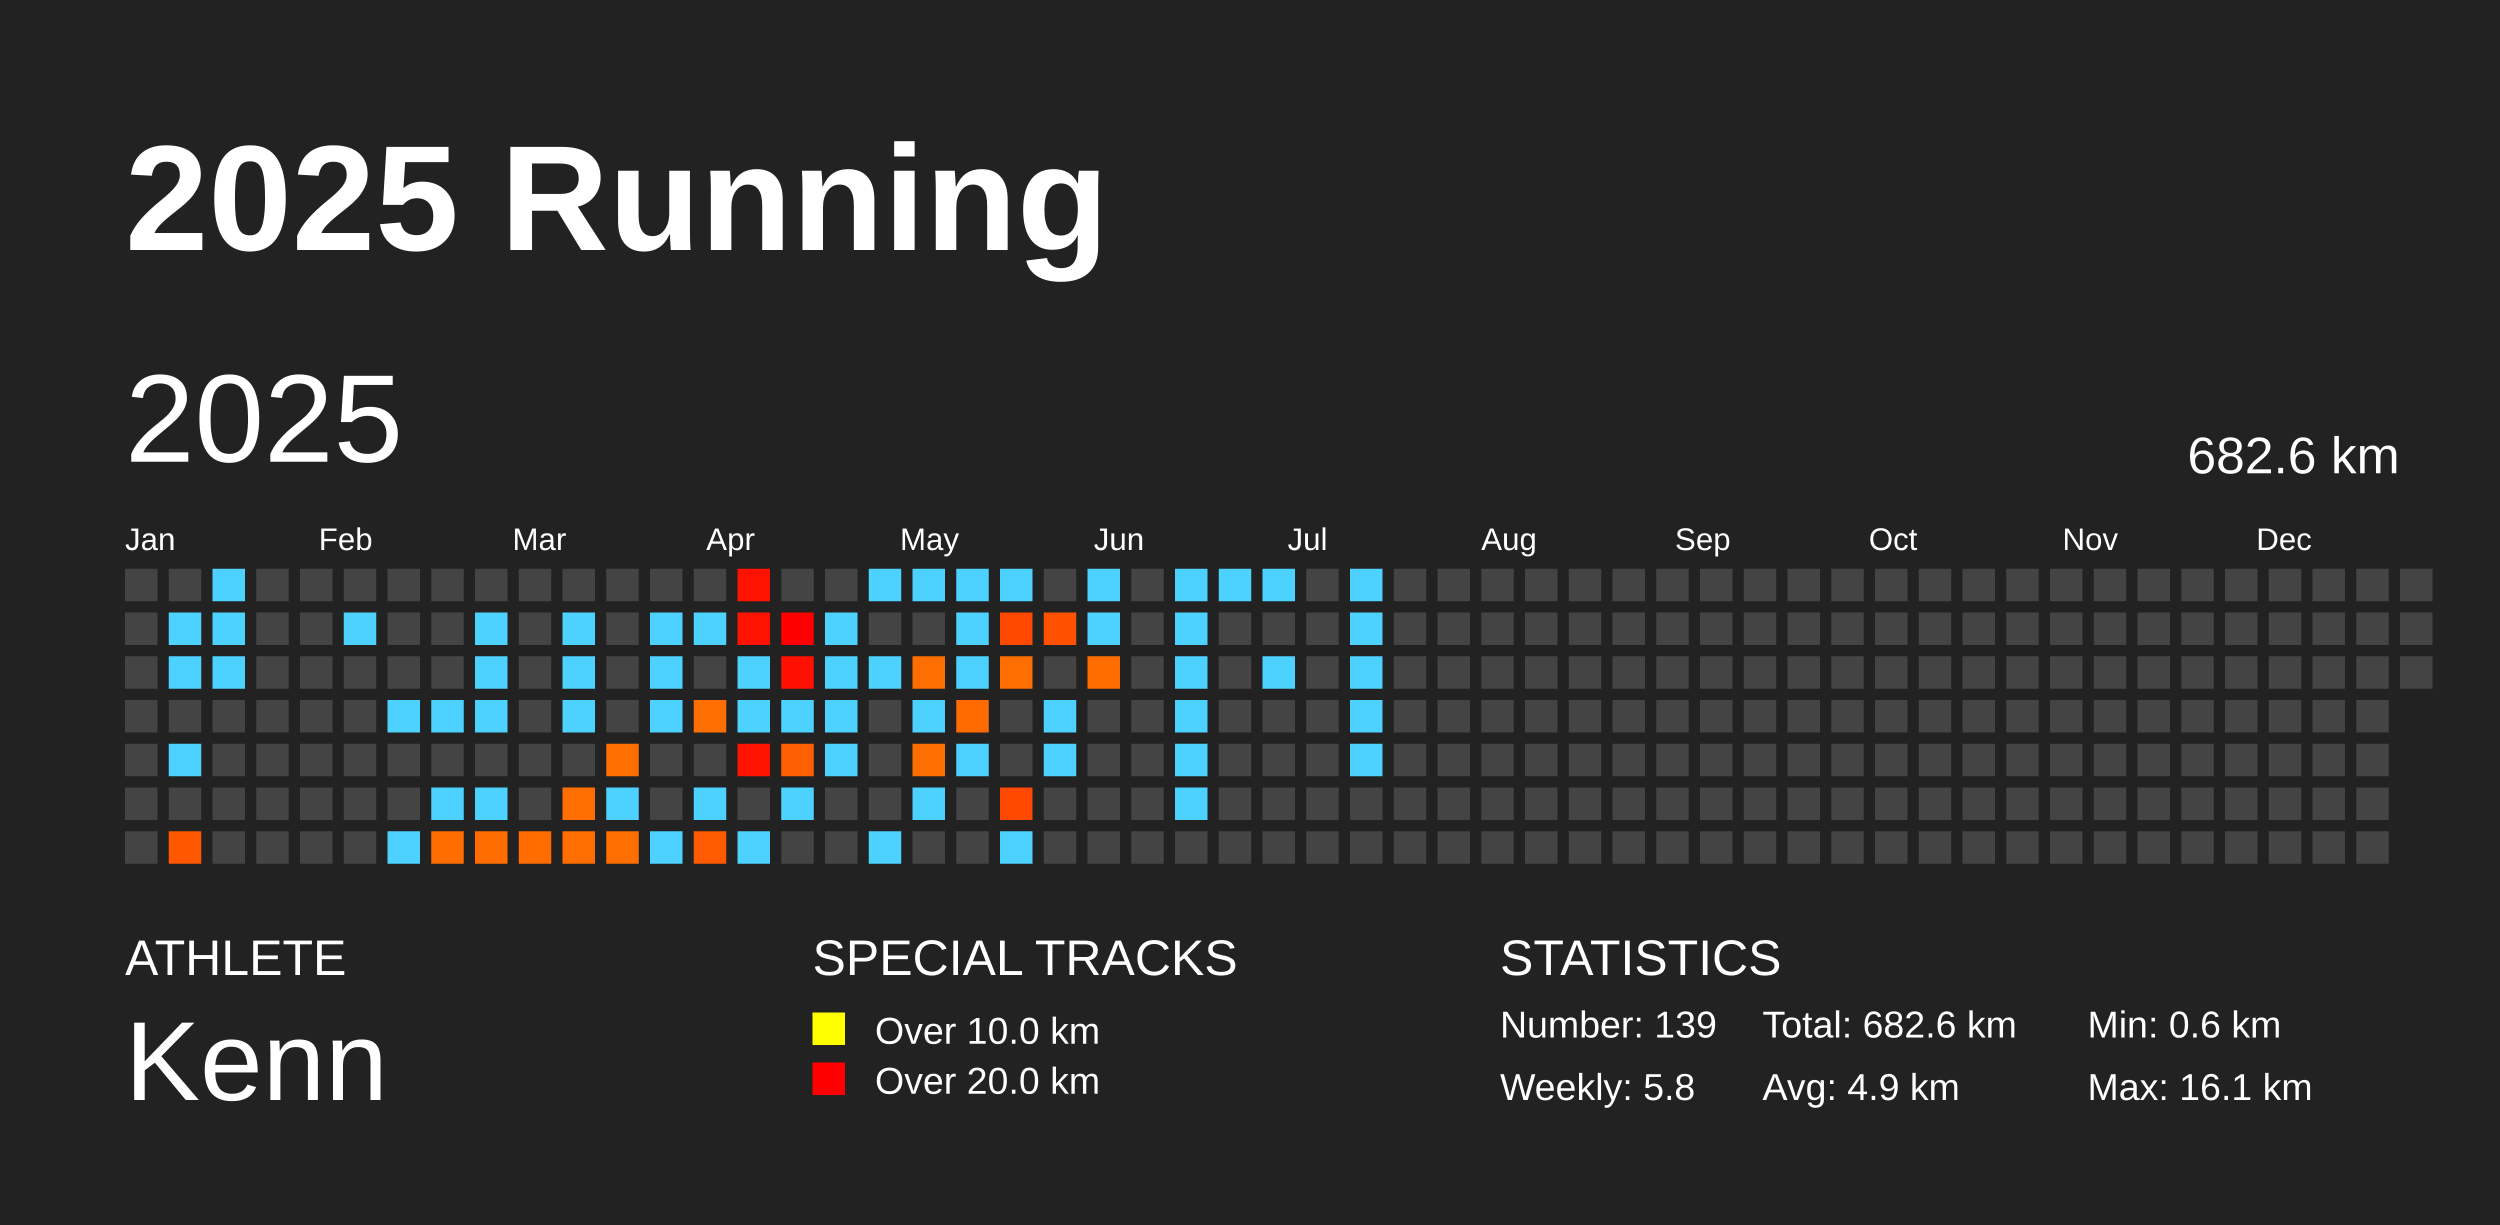
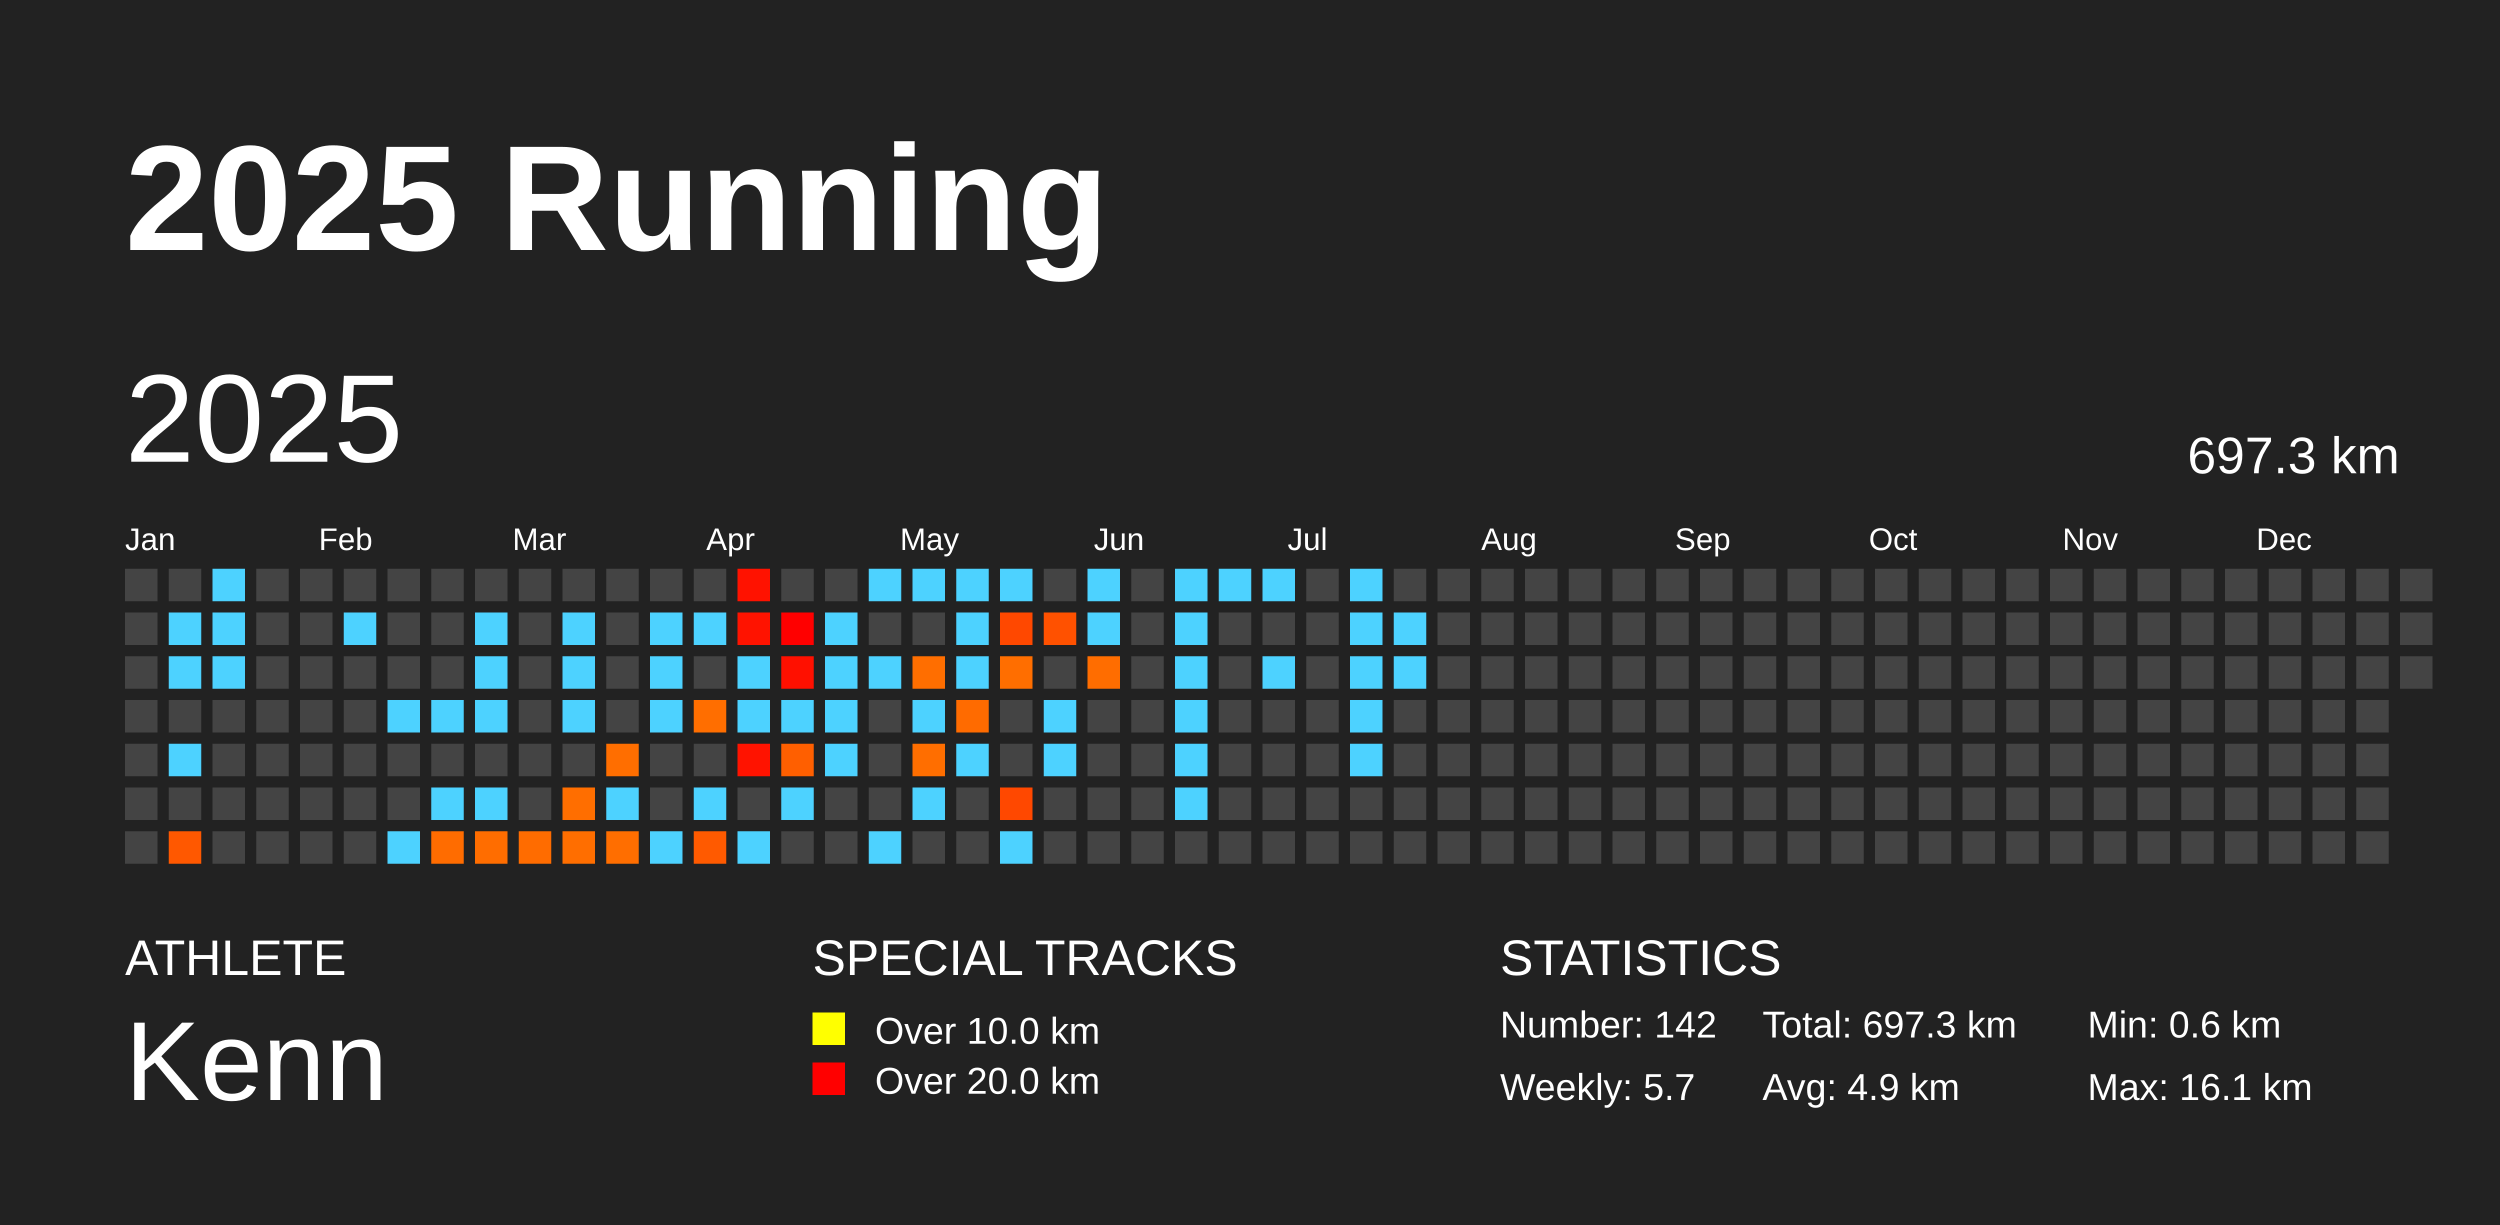
<svg xmlns="http://www.w3.org/2000/svg" baseProfile="full" height="98mm" version="1.1" viewBox="0,0,200,98" width="200mm">
  <defs />
  <rect fill="#222222" height="98" width="200" x="0" y="0" />
  <text fill="#FFFFFF" style="font-size:12px; font-family:Arial; font-weight:bold;" x="10" y="20">2025 Running</text>
  <text fill="#FFFFFF" style="font-size:4px; font-family:Arial" x="10" y="78">ATHLETE</text>
  <text fill="#FFFFFF" style="font-size:9px; font-family:Arial" x="10" y="88">Kenn</text>
  <text fill="#FFFFFF" style="font-size:4px; font-family:Arial" x="65" y="78">SPECIAL TRACKS</text>
  <rect fill="yellow" height="2.6" width="2.6" x="65" y="81" />
  <text fill="#FFFFFF" style="font-size:3px; font-family:Arial" x="70" y="83.5">Over 10.0 km</text>
  <rect fill="red" height="2.6" width="2.6" x="65" y="85" />
  <text fill="#FFFFFF" style="font-size:3px; font-family:Arial" x="70" y="87.5">Over 20.0 km</text>
  <text fill="#FFFFFF" style="font-size:4px; font-family:Arial" x="120" y="78">STATISTICS</text>
-   <text fill="#FFFFFF" style="font-size:3px; font-family:Arial" x="120" y="83">Number: 139</text>
-   <text fill="#FFFFFF" style="font-size:3px; font-family:Arial" x="120" y="88">Weekly: 5.8</text>
-   <text fill="#FFFFFF" style="font-size:3px; font-family:Arial" x="141" y="83">Total: 682.6 km</text>
+   <text fill="#FFFFFF" style="font-size:3px; font-family:Arial" x="120" y="83">Number: 142</text>
+   <text fill="#FFFFFF" style="font-size:3px; font-family:Arial" x="120" y="88">Weekly: 5.7</text>
+   <text fill="#FFFFFF" style="font-size:3px; font-family:Arial" x="141" y="83">Total: 697.3 km</text>
  <text fill="#FFFFFF" style="font-size:3px; font-family:Arial" x="141" y="88">Avg: 4.9 km</text>
  <text fill="#FFFFFF" style="font-size:3px; font-family:Arial" x="167" y="83">Min: 0.6 km</text>
  <text fill="#FFFFFF" style="font-size:3px; font-family:Arial" x="167" y="88">Max: 16.1 km</text>
  <text dominant-baseline="hanging" fill="#FFFFFF" style="font-size:10.0px; font-family:Arial;" x="10" y="30">2025</text>
-   <text dominant-baseline="hanging" fill="#FFFFFF" style="font-size:4.125px; font-family:Arial;" x="175" y="35">682.6 km</text>
+   <text dominant-baseline="hanging" fill="#FFFFFF" style="font-size:4.125px; font-family:Arial;" x="175" y="35">697.3 km</text>
  <text fill="#FFFFFF" style="font-size:2.5px; font-family:Arial" x="10.0" y="44">Jan</text>
  <text fill="#FFFFFF" style="font-size:2.5px; font-family:Arial" x="25.5" y="44">Feb</text>
  <text fill="#FFFFFF" style="font-size:2.5px; font-family:Arial" x="41.0" y="44">Mar</text>
  <text fill="#FFFFFF" style="font-size:2.5px; font-family:Arial" x="56.5" y="44">Apr</text>
  <text fill="#FFFFFF" style="font-size:2.5px; font-family:Arial" x="72.0" y="44">May</text>
  <text fill="#FFFFFF" style="font-size:2.5px; font-family:Arial" x="87.5" y="44">Jun</text>
  <text fill="#FFFFFF" style="font-size:2.5px; font-family:Arial" x="103.0" y="44">Jul</text>
  <text fill="#FFFFFF" style="font-size:2.5px; font-family:Arial" x="118.5" y="44">Aug</text>
  <text fill="#FFFFFF" style="font-size:2.5px; font-family:Arial" x="134.0" y="44">Sep</text>
  <text fill="#FFFFFF" style="font-size:2.5px; font-family:Arial" x="149.5" y="44">Oct</text>
  <text fill="#FFFFFF" style="font-size:2.5px; font-family:Arial" x="165.0" y="44">Nov</text>
  <text fill="#FFFFFF" style="font-size:2.5px; font-family:Arial" x="180.5" y="44">Dec</text>
  <rect fill="#444444" height="2.6" width="2.6" x="10.0" y="45.5" />
  <rect fill="#444444" height="2.6" width="2.6" x="10.0" y="49.0" />
  <rect fill="#444444" height="2.6" width="2.6" x="10.0" y="52.5" />
  <rect fill="#444444" height="2.6" width="2.6" x="10.0" y="56.0" />
  <rect fill="#444444" height="2.6" width="2.6" x="10.0" y="59.5" />
  <rect fill="#444444" height="2.6" width="2.6" x="10.0" y="63.0" />
  <rect fill="#444444" height="2.6" width="2.6" x="10.0" y="66.5" />
  <rect fill="#444444" height="2.6" width="2.6" x="13.5" y="45.5" />
  <rect fill="#4dd2ff" height="2.6" width="2.6" x="13.5" y="49.0" />
  <rect fill="#4dd2ff" height="2.6" width="2.6" x="13.5" y="52.5" />
  <rect fill="#444444" height="2.6" width="2.6" x="13.5" y="56.0" />
  <rect fill="#4dd2ff" height="2.6" width="2.6" x="13.5" y="59.5" />
  <rect fill="#444444" height="2.6" width="2.6" x="13.5" y="63.0" />
  <rect fill="#ff5800" height="2.6" width="2.6" x="13.5" y="66.5" />
  <rect fill="#4dd2ff" height="2.6" width="2.6" x="17.0" y="45.5" />
  <rect fill="#4dd2ff" height="2.6" width="2.6" x="17.0" y="49.0" />
  <rect fill="#4dd2ff" height="2.6" width="2.6" x="17.0" y="52.5" />
  <rect fill="#444444" height="2.6" width="2.6" x="17.0" y="56.0" />
  <rect fill="#444444" height="2.6" width="2.6" x="17.0" y="59.5" />
  <rect fill="#444444" height="2.6" width="2.6" x="17.0" y="63.0" />
  <rect fill="#444444" height="2.6" width="2.6" x="17.0" y="66.5" />
  <rect fill="#444444" height="2.6" width="2.6" x="20.5" y="45.5" />
  <rect fill="#444444" height="2.6" width="2.6" x="20.5" y="49.0" />
  <rect fill="#444444" height="2.6" width="2.6" x="20.5" y="52.5" />
  <rect fill="#444444" height="2.6" width="2.6" x="20.5" y="56.0" />
  <rect fill="#444444" height="2.6" width="2.6" x="20.5" y="59.5" />
  <rect fill="#444444" height="2.6" width="2.6" x="20.5" y="63.0" />
  <rect fill="#444444" height="2.6" width="2.6" x="20.5" y="66.5" />
  <rect fill="#444444" height="2.6" width="2.6" x="24.0" y="45.5" />
  <rect fill="#444444" height="2.6" width="2.6" x="24.0" y="49.0" />
  <rect fill="#444444" height="2.6" width="2.6" x="24.0" y="52.5" />
  <rect fill="#444444" height="2.6" width="2.6" x="24.0" y="56.0" />
  <rect fill="#444444" height="2.6" width="2.6" x="24.0" y="59.5" />
  <rect fill="#444444" height="2.6" width="2.6" x="24.0" y="63.0" />
  <rect fill="#444444" height="2.6" width="2.6" x="24.0" y="66.5" />
  <rect fill="#444444" height="2.6" width="2.6" x="27.5" y="45.5" />
  <rect fill="#4dd2ff" height="2.6" width="2.6" x="27.5" y="49.0" />
  <rect fill="#444444" height="2.6" width="2.6" x="27.5" y="52.5" />
  <rect fill="#444444" height="2.6" width="2.6" x="27.5" y="56.0" />
  <rect fill="#444444" height="2.6" width="2.6" x="27.5" y="59.5" />
  <rect fill="#444444" height="2.6" width="2.6" x="27.5" y="63.0" />
  <rect fill="#444444" height="2.6" width="2.6" x="27.5" y="66.5" />
  <rect fill="#444444" height="2.6" width="2.6" x="31.0" y="45.5" />
  <rect fill="#444444" height="2.6" width="2.6" x="31.0" y="49.0" />
  <rect fill="#444444" height="2.6" width="2.6" x="31.0" y="52.5" />
  <rect fill="#4dd2ff" height="2.6" width="2.6" x="31.0" y="56.0" />
  <rect fill="#444444" height="2.6" width="2.6" x="31.0" y="59.5" />
  <rect fill="#444444" height="2.6" width="2.6" x="31.0" y="63.0" />
  <rect fill="#4dd2ff" height="2.6" width="2.6" x="31.0" y="66.5" />
  <rect fill="#444444" height="2.6" width="2.6" x="34.5" y="45.5" />
  <rect fill="#444444" height="2.6" width="2.6" x="34.5" y="49.0" />
  <rect fill="#444444" height="2.6" width="2.6" x="34.5" y="52.5" />
  <rect fill="#4dd2ff" height="2.6" width="2.6" x="34.5" y="56.0" />
  <rect fill="#444444" height="2.6" width="2.6" x="34.5" y="59.5" />
  <rect fill="#4dd2ff" height="2.6" width="2.6" x="34.5" y="63.0" />
  <rect fill="#ff6c00" height="2.6" width="2.6" x="34.5" y="66.5" />
  <rect fill="#444444" height="2.6" width="2.6" x="38.0" y="45.5" />
  <rect fill="#4dd2ff" height="2.6" width="2.6" x="38.0" y="49.0" />
  <rect fill="#4dd2ff" height="2.6" width="2.6" x="38.0" y="52.5" />
  <rect fill="#4dd2ff" height="2.6" width="2.6" x="38.0" y="56.0" />
  <rect fill="#444444" height="2.6" width="2.6" x="38.0" y="59.5" />
  <rect fill="#4dd2ff" height="2.6" width="2.6" x="38.0" y="63.0" />
  <rect fill="#ff6d00" height="2.6" width="2.6" x="38.0" y="66.5" />
  <rect fill="#444444" height="2.6" width="2.6" x="41.5" y="45.5" />
  <rect fill="#444444" height="2.6" width="2.6" x="41.5" y="49.0" />
  <rect fill="#444444" height="2.6" width="2.6" x="41.5" y="52.5" />
  <rect fill="#444444" height="2.6" width="2.6" x="41.5" y="56.0" />
  <rect fill="#444444" height="2.6" width="2.6" x="41.5" y="59.5" />
  <rect fill="#444444" height="2.6" width="2.6" x="41.5" y="63.0" />
  <rect fill="#ff6c00" height="2.6" width="2.6" x="41.5" y="66.5" />
  <rect fill="#444444" height="2.6" width="2.6" x="45.0" y="45.5" />
  <rect fill="#4dd2ff" height="2.6" width="2.6" x="45.0" y="49.0" />
  <rect fill="#4dd2ff" height="2.6" width="2.6" x="45.0" y="52.5" />
  <rect fill="#4dd2ff" height="2.6" width="2.6" x="45.0" y="56.0" />
  <rect fill="#444444" height="2.6" width="2.6" x="45.0" y="59.5" />
  <rect fill="#ff6e00" height="2.6" width="2.6" x="45.0" y="63.0" />
  <rect fill="#ff6e00" height="2.6" width="2.6" x="45.0" y="66.5" />
  <rect fill="#444444" height="2.6" width="2.6" x="48.5" y="45.5" />
  <rect fill="#444444" height="2.6" width="2.6" x="48.5" y="49.0" />
  <rect fill="#444444" height="2.6" width="2.6" x="48.5" y="52.5" />
  <rect fill="#444444" height="2.6" width="2.6" x="48.5" y="56.0" />
  <rect fill="#ff6e00" height="2.6" width="2.6" x="48.5" y="59.5" />
  <rect fill="#4dd2ff" height="2.6" width="2.6" x="48.5" y="63.0" />
  <rect fill="#ff6e00" height="2.6" width="2.6" x="48.5" y="66.5" />
  <rect fill="#444444" height="2.6" width="2.6" x="52.0" y="45.5" />
  <rect fill="#4dd2ff" height="2.6" width="2.6" x="52.0" y="49.0" />
  <rect fill="#4dd2ff" height="2.6" width="2.6" x="52.0" y="52.5" />
  <rect fill="#4dd2ff" height="2.6" width="2.6" x="52.0" y="56.0" />
  <rect fill="#444444" height="2.6" width="2.6" x="52.0" y="59.5" />
  <rect fill="#444444" height="2.6" width="2.6" x="52.0" y="63.0" />
  <rect fill="#4dd2ff" height="2.6" width="2.6" x="52.0" y="66.5" />
  <rect fill="#444444" height="2.6" width="2.6" x="55.5" y="45.5" />
  <rect fill="#4dd2ff" height="2.6" width="2.6" x="55.5" y="49.0" />
  <rect fill="#444444" height="2.6" width="2.6" x="55.5" y="52.5" />
  <rect fill="#ff6e00" height="2.6" width="2.6" x="55.5" y="56.0" />
  <rect fill="#444444" height="2.6" width="2.6" x="55.5" y="59.5" />
  <rect fill="#4dd2ff" height="2.6" width="2.6" x="55.5" y="63.0" />
  <rect fill="#ff5a00" height="2.6" width="2.6" x="55.5" y="66.5" />
  <rect fill="#ff1200" height="2.6" width="2.6" x="59.0" y="45.5" />
  <rect fill="#ff1300" height="2.6" width="2.6" x="59.0" y="49.0" />
  <rect fill="#4dd2ff" height="2.6" width="2.6" x="59.0" y="52.5" />
  <rect fill="#4dd2ff" height="2.6" width="2.6" x="59.0" y="56.0" />
  <rect fill="#ff1300" height="2.6" width="2.6" x="59.0" y="59.5" />
  <rect fill="#444444" height="2.6" width="2.6" x="59.0" y="63.0" />
  <rect fill="#4dd2ff" height="2.6" width="2.6" x="59.0" y="66.5" />
  <rect fill="#444444" height="2.6" width="2.6" x="62.5" y="45.5" />
  <rect fill="#ff0000" height="2.6" width="2.6" x="62.5" y="49.0" />
  <rect fill="#ff1000" height="2.6" width="2.6" x="62.5" y="52.5" />
  <rect fill="#4dd2ff" height="2.6" width="2.6" x="62.5" y="56.0" />
  <rect fill="#ff5f00" height="2.6" width="2.6" x="62.5" y="59.5" />
  <rect fill="#4dd2ff" height="2.6" width="2.6" x="62.5" y="63.0" />
  <rect fill="#444444" height="2.6" width="2.6" x="62.5" y="66.5" />
  <rect fill="#444444" height="2.6" width="2.6" x="66.0" y="45.5" />
  <rect fill="#4dd2ff" height="2.6" width="2.6" x="66.0" y="49.0" />
  <rect fill="#4dd2ff" height="2.6" width="2.6" x="66.0" y="52.5" />
  <rect fill="#4dd2ff" height="2.6" width="2.6" x="66.0" y="56.0" />
  <rect fill="#4dd2ff" height="2.6" width="2.6" x="66.0" y="59.5" />
  <rect fill="#444444" height="2.6" width="2.6" x="66.0" y="63.0" />
  <rect fill="#444444" height="2.6" width="2.6" x="66.0" y="66.5" />
  <rect fill="#4dd2ff" height="2.6" width="2.6" x="69.5" y="45.5" />
  <rect fill="#444444" height="2.6" width="2.6" x="69.5" y="49.0" />
  <rect fill="#4dd2ff" height="2.6" width="2.6" x="69.5" y="52.5" />
  <rect fill="#444444" height="2.6" width="2.6" x="69.5" y="56.0" />
  <rect fill="#444444" height="2.6" width="2.6" x="69.5" y="59.5" />
  <rect fill="#444444" height="2.6" width="2.6" x="69.5" y="63.0" />
  <rect fill="#4dd2ff" height="2.6" width="2.6" x="69.5" y="66.5" />
  <rect fill="#4dd2ff" height="2.6" width="2.6" x="73.0" y="45.5" />
  <rect fill="#444444" height="2.6" width="2.6" x="73.0" y="49.0" />
  <rect fill="#ff6e00" height="2.6" width="2.6" x="73.0" y="52.5" />
  <rect fill="#4dd2ff" height="2.6" width="2.6" x="73.0" y="56.0" />
  <rect fill="#ff6e00" height="2.6" width="2.6" x="73.0" y="59.5" />
  <rect fill="#4dd2ff" height="2.6" width="2.6" x="73.0" y="63.0" />
  <rect fill="#444444" height="2.6" width="2.6" x="73.0" y="66.5" />
  <rect fill="#4dd2ff" height="2.6" width="2.6" x="76.5" y="45.5" />
  <rect fill="#4dd2ff" height="2.6" width="2.6" x="76.5" y="49.0" />
  <rect fill="#4dd2ff" height="2.6" width="2.6" x="76.5" y="52.5" />
  <rect fill="#ff6b00" height="2.6" width="2.6" x="76.5" y="56.0" />
  <rect fill="#4dd2ff" height="2.6" width="2.6" x="76.5" y="59.5" />
  <rect fill="#444444" height="2.6" width="2.6" x="76.5" y="63.0" />
  <rect fill="#444444" height="2.6" width="2.6" x="76.5" y="66.5" />
  <rect fill="#4dd2ff" height="2.6" width="2.6" x="80.0" y="45.5" />
  <rect fill="#ff4800" height="2.6" width="2.6" x="80.0" y="49.0" />
  <rect fill="#ff6e00" height="2.6" width="2.6" x="80.0" y="52.5" />
  <rect fill="#444444" height="2.6" width="2.6" x="80.0" y="56.0" />
  <rect fill="#444444" height="2.6" width="2.6" x="80.0" y="59.5" />
  <rect fill="#ff4800" height="2.6" width="2.6" x="80.0" y="63.0" />
  <rect fill="#4dd2ff" height="2.6" width="2.6" x="80.0" y="66.5" />
  <rect fill="#444444" height="2.6" width="2.6" x="83.5" y="45.5" />
  <rect fill="#ff5100" height="2.6" width="2.6" x="83.5" y="49.0" />
  <rect fill="#444444" height="2.6" width="2.6" x="83.5" y="52.5" />
  <rect fill="#4dd2ff" height="2.6" width="2.6" x="83.5" y="56.0" />
  <rect fill="#4dd2ff" height="2.6" width="2.6" x="83.5" y="59.5" />
  <rect fill="#444444" height="2.6" width="2.6" x="83.5" y="63.0" />
  <rect fill="#444444" height="2.6" width="2.6" x="83.5" y="66.5" />
  <rect fill="#4dd2ff" height="2.6" width="2.6" x="87.0" y="45.5" />
  <rect fill="#4dd2ff" height="2.6" width="2.6" x="87.0" y="49.0" />
  <rect fill="#ff6d00" height="2.6" width="2.6" x="87.0" y="52.5" />
  <rect fill="#444444" height="2.6" width="2.6" x="87.0" y="56.0" />
  <rect fill="#444444" height="2.6" width="2.6" x="87.0" y="59.5" />
  <rect fill="#444444" height="2.6" width="2.6" x="87.0" y="63.0" />
  <rect fill="#444444" height="2.6" width="2.6" x="87.0" y="66.5" />
  <rect fill="#444444" height="2.6" width="2.6" x="90.5" y="45.5" />
  <rect fill="#444444" height="2.6" width="2.6" x="90.5" y="49.0" />
  <rect fill="#444444" height="2.6" width="2.6" x="90.5" y="52.5" />
  <rect fill="#444444" height="2.6" width="2.6" x="90.5" y="56.0" />
  <rect fill="#444444" height="2.6" width="2.6" x="90.5" y="59.5" />
  <rect fill="#444444" height="2.6" width="2.6" x="90.5" y="63.0" />
  <rect fill="#444444" height="2.6" width="2.6" x="90.5" y="66.5" />
  <rect fill="#4dd2ff" height="2.6" width="2.6" x="94.0" y="45.5" />
  <rect fill="#4dd2ff" height="2.6" width="2.6" x="94.0" y="49.0" />
  <rect fill="#4dd2ff" height="2.6" width="2.6" x="94.0" y="52.5" />
  <rect fill="#4dd2ff" height="2.6" width="2.6" x="94.0" y="56.0" />
  <rect fill="#4dd2ff" height="2.6" width="2.6" x="94.0" y="59.5" />
  <rect fill="#4dd2ff" height="2.6" width="2.6" x="94.0" y="63.0" />
  <rect fill="#444444" height="2.6" width="2.6" x="94.0" y="66.5" />
  <rect fill="#4dd2ff" height="2.6" width="2.6" x="97.5" y="45.5" />
  <rect fill="#444444" height="2.6" width="2.6" x="97.5" y="49.0" />
  <rect fill="#444444" height="2.6" width="2.6" x="97.5" y="52.5" />
  <rect fill="#444444" height="2.6" width="2.6" x="97.5" y="56.0" />
  <rect fill="#444444" height="2.6" width="2.6" x="97.5" y="59.5" />
  <rect fill="#444444" height="2.6" width="2.6" x="97.5" y="63.0" />
  <rect fill="#444444" height="2.6" width="2.6" x="97.5" y="66.5" />
  <rect fill="#4dd2ff" height="2.6" width="2.6" x="101.0" y="45.5" />
  <rect fill="#444444" height="2.6" width="2.6" x="101.0" y="49.0" />
  <rect fill="#4dd2ff" height="2.6" width="2.6" x="101.0" y="52.5" />
  <rect fill="#444444" height="2.6" width="2.6" x="101.0" y="56.0" />
  <rect fill="#444444" height="2.6" width="2.6" x="101.0" y="59.5" />
  <rect fill="#444444" height="2.6" width="2.6" x="101.0" y="63.0" />
  <rect fill="#444444" height="2.6" width="2.6" x="101.0" y="66.5" />
  <rect fill="#444444" height="2.6" width="2.6" x="104.5" y="45.5" />
  <rect fill="#444444" height="2.6" width="2.6" x="104.5" y="49.0" />
  <rect fill="#444444" height="2.6" width="2.6" x="104.5" y="52.5" />
  <rect fill="#444444" height="2.6" width="2.6" x="104.5" y="56.0" />
  <rect fill="#444444" height="2.6" width="2.6" x="104.5" y="59.5" />
  <rect fill="#444444" height="2.6" width="2.6" x="104.5" y="63.0" />
  <rect fill="#444444" height="2.6" width="2.6" x="104.5" y="66.5" />
  <rect fill="#4dd2ff" height="2.6" width="2.6" x="108.0" y="45.5" />
  <rect fill="#4dd2ff" height="2.6" width="2.6" x="108.0" y="49.0" />
  <rect fill="#4dd2ff" height="2.6" width="2.6" x="108.0" y="52.5" />
  <rect fill="#4dd2ff" height="2.6" width="2.6" x="108.0" y="56.0" />
  <rect fill="#4dd2ff" height="2.6" width="2.6" x="108.0" y="59.5" />
  <rect fill="#444444" height="2.6" width="2.6" x="108.0" y="63.0" />
  <rect fill="#444444" height="2.6" width="2.6" x="108.0" y="66.5" />
  <rect fill="#444444" height="2.6" width="2.6" x="111.5" y="45.5" />
-   <rect fill="#444444" height="2.6" width="2.6" x="111.5" y="49.0" />
-   <rect fill="#444444" height="2.6" width="2.6" x="111.5" y="52.5" />
+   <rect fill="#4dd2ff" height="2.6" width="2.6" x="111.5" y="49.0" />
+   <rect fill="#4dd2ff" height="2.6" width="2.6" x="111.5" y="52.5" />
  <rect fill="#444444" height="2.6" width="2.6" x="111.5" y="56.0" />
  <rect fill="#444444" height="2.6" width="2.6" x="111.5" y="59.5" />
  <rect fill="#444444" height="2.6" width="2.6" x="111.5" y="63.0" />
  <rect fill="#444444" height="2.6" width="2.6" x="111.5" y="66.5" />
  <rect fill="#444444" height="2.6" width="2.6" x="115.0" y="45.5" />
  <rect fill="#444444" height="2.6" width="2.6" x="115.0" y="49.0" />
  <rect fill="#444444" height="2.6" width="2.6" x="115.0" y="52.5" />
  <rect fill="#444444" height="2.6" width="2.6" x="115.0" y="56.0" />
  <rect fill="#444444" height="2.6" width="2.6" x="115.0" y="59.5" />
  <rect fill="#444444" height="2.6" width="2.6" x="115.0" y="63.0" />
  <rect fill="#444444" height="2.6" width="2.6" x="115.0" y="66.5" />
  <rect fill="#444444" height="2.6" width="2.6" x="118.5" y="45.5" />
  <rect fill="#444444" height="2.6" width="2.6" x="118.5" y="49.0" />
  <rect fill="#444444" height="2.6" width="2.6" x="118.5" y="52.5" />
  <rect fill="#444444" height="2.6" width="2.6" x="118.5" y="56.0" />
  <rect fill="#444444" height="2.6" width="2.6" x="118.5" y="59.5" />
  <rect fill="#444444" height="2.6" width="2.6" x="118.5" y="63.0" />
  <rect fill="#444444" height="2.6" width="2.6" x="118.5" y="66.5" />
  <rect fill="#444444" height="2.6" width="2.6" x="122.0" y="45.5" />
  <rect fill="#444444" height="2.6" width="2.6" x="122.0" y="49.0" />
  <rect fill="#444444" height="2.6" width="2.6" x="122.0" y="52.5" />
  <rect fill="#444444" height="2.6" width="2.6" x="122.0" y="56.0" />
  <rect fill="#444444" height="2.6" width="2.6" x="122.0" y="59.5" />
  <rect fill="#444444" height="2.6" width="2.6" x="122.0" y="63.0" />
  <rect fill="#444444" height="2.6" width="2.6" x="122.0" y="66.5" />
  <rect fill="#444444" height="2.6" width="2.6" x="125.5" y="45.5" />
  <rect fill="#444444" height="2.6" width="2.6" x="125.5" y="49.0" />
  <rect fill="#444444" height="2.6" width="2.6" x="125.5" y="52.5" />
  <rect fill="#444444" height="2.6" width="2.6" x="125.5" y="56.0" />
  <rect fill="#444444" height="2.6" width="2.6" x="125.5" y="59.5" />
  <rect fill="#444444" height="2.6" width="2.6" x="125.5" y="63.0" />
  <rect fill="#444444" height="2.6" width="2.6" x="125.5" y="66.5" />
  <rect fill="#444444" height="2.6" width="2.6" x="129.0" y="45.5" />
  <rect fill="#444444" height="2.6" width="2.6" x="129.0" y="49.0" />
  <rect fill="#444444" height="2.6" width="2.6" x="129.0" y="52.5" />
  <rect fill="#444444" height="2.6" width="2.6" x="129.0" y="56.0" />
  <rect fill="#444444" height="2.6" width="2.6" x="129.0" y="59.5" />
  <rect fill="#444444" height="2.6" width="2.6" x="129.0" y="63.0" />
  <rect fill="#444444" height="2.6" width="2.6" x="129.0" y="66.5" />
  <rect fill="#444444" height="2.6" width="2.6" x="132.5" y="45.5" />
  <rect fill="#444444" height="2.6" width="2.6" x="132.5" y="49.0" />
  <rect fill="#444444" height="2.6" width="2.6" x="132.5" y="52.5" />
  <rect fill="#444444" height="2.6" width="2.6" x="132.5" y="56.0" />
  <rect fill="#444444" height="2.6" width="2.6" x="132.5" y="59.5" />
  <rect fill="#444444" height="2.6" width="2.6" x="132.5" y="63.0" />
  <rect fill="#444444" height="2.6" width="2.6" x="132.5" y="66.5" />
  <rect fill="#444444" height="2.6" width="2.6" x="136.0" y="45.5" />
  <rect fill="#444444" height="2.6" width="2.6" x="136.0" y="49.0" />
  <rect fill="#444444" height="2.6" width="2.6" x="136.0" y="52.5" />
  <rect fill="#444444" height="2.6" width="2.6" x="136.0" y="56.0" />
  <rect fill="#444444" height="2.6" width="2.6" x="136.0" y="59.5" />
  <rect fill="#444444" height="2.6" width="2.6" x="136.0" y="63.0" />
  <rect fill="#444444" height="2.6" width="2.6" x="136.0" y="66.5" />
  <rect fill="#444444" height="2.6" width="2.6" x="139.5" y="45.5" />
  <rect fill="#444444" height="2.6" width="2.6" x="139.5" y="49.0" />
  <rect fill="#444444" height="2.6" width="2.6" x="139.5" y="52.5" />
  <rect fill="#444444" height="2.6" width="2.6" x="139.5" y="56.0" />
  <rect fill="#444444" height="2.6" width="2.6" x="139.5" y="59.5" />
  <rect fill="#444444" height="2.6" width="2.6" x="139.5" y="63.0" />
  <rect fill="#444444" height="2.6" width="2.6" x="139.5" y="66.5" />
  <rect fill="#444444" height="2.6" width="2.6" x="143.0" y="45.5" />
  <rect fill="#444444" height="2.6" width="2.6" x="143.0" y="49.0" />
  <rect fill="#444444" height="2.6" width="2.6" x="143.0" y="52.5" />
  <rect fill="#444444" height="2.6" width="2.6" x="143.0" y="56.0" />
  <rect fill="#444444" height="2.6" width="2.6" x="143.0" y="59.5" />
  <rect fill="#444444" height="2.6" width="2.6" x="143.0" y="63.0" />
  <rect fill="#444444" height="2.6" width="2.6" x="143.0" y="66.5" />
  <rect fill="#444444" height="2.6" width="2.6" x="146.5" y="45.5" />
  <rect fill="#444444" height="2.6" width="2.6" x="146.5" y="49.0" />
  <rect fill="#444444" height="2.6" width="2.6" x="146.5" y="52.5" />
  <rect fill="#444444" height="2.6" width="2.6" x="146.5" y="56.0" />
  <rect fill="#444444" height="2.6" width="2.6" x="146.5" y="59.5" />
  <rect fill="#444444" height="2.6" width="2.6" x="146.5" y="63.0" />
  <rect fill="#444444" height="2.6" width="2.6" x="146.5" y="66.5" />
  <rect fill="#444444" height="2.6" width="2.6" x="150.0" y="45.5" />
  <rect fill="#444444" height="2.6" width="2.6" x="150.0" y="49.0" />
  <rect fill="#444444" height="2.6" width="2.6" x="150.0" y="52.5" />
  <rect fill="#444444" height="2.6" width="2.6" x="150.0" y="56.0" />
  <rect fill="#444444" height="2.6" width="2.6" x="150.0" y="59.5" />
  <rect fill="#444444" height="2.6" width="2.6" x="150.0" y="63.0" />
  <rect fill="#444444" height="2.6" width="2.6" x="150.0" y="66.5" />
  <rect fill="#444444" height="2.6" width="2.6" x="153.5" y="45.5" />
  <rect fill="#444444" height="2.6" width="2.6" x="153.5" y="49.0" />
  <rect fill="#444444" height="2.6" width="2.6" x="153.5" y="52.5" />
  <rect fill="#444444" height="2.6" width="2.6" x="153.5" y="56.0" />
  <rect fill="#444444" height="2.6" width="2.6" x="153.5" y="59.5" />
  <rect fill="#444444" height="2.6" width="2.6" x="153.5" y="63.0" />
  <rect fill="#444444" height="2.6" width="2.6" x="153.5" y="66.5" />
  <rect fill="#444444" height="2.6" width="2.6" x="157.0" y="45.5" />
  <rect fill="#444444" height="2.6" width="2.6" x="157.0" y="49.0" />
  <rect fill="#444444" height="2.6" width="2.6" x="157.0" y="52.5" />
  <rect fill="#444444" height="2.6" width="2.6" x="157.0" y="56.0" />
  <rect fill="#444444" height="2.6" width="2.6" x="157.0" y="59.5" />
  <rect fill="#444444" height="2.6" width="2.6" x="157.0" y="63.0" />
  <rect fill="#444444" height="2.6" width="2.6" x="157.0" y="66.5" />
  <rect fill="#444444" height="2.6" width="2.6" x="160.5" y="45.5" />
  <rect fill="#444444" height="2.6" width="2.6" x="160.5" y="49.0" />
  <rect fill="#444444" height="2.6" width="2.6" x="160.5" y="52.5" />
  <rect fill="#444444" height="2.6" width="2.6" x="160.5" y="56.0" />
  <rect fill="#444444" height="2.6" width="2.6" x="160.5" y="59.5" />
  <rect fill="#444444" height="2.6" width="2.6" x="160.5" y="63.0" />
  <rect fill="#444444" height="2.6" width="2.6" x="160.5" y="66.5" />
  <rect fill="#444444" height="2.6" width="2.6" x="164.0" y="45.5" />
  <rect fill="#444444" height="2.6" width="2.6" x="164.0" y="49.0" />
  <rect fill="#444444" height="2.6" width="2.6" x="164.0" y="52.5" />
  <rect fill="#444444" height="2.6" width="2.6" x="164.0" y="56.0" />
  <rect fill="#444444" height="2.6" width="2.6" x="164.0" y="59.5" />
  <rect fill="#444444" height="2.6" width="2.6" x="164.0" y="63.0" />
  <rect fill="#444444" height="2.6" width="2.6" x="164.0" y="66.5" />
  <rect fill="#444444" height="2.6" width="2.6" x="167.5" y="45.5" />
  <rect fill="#444444" height="2.6" width="2.6" x="167.5" y="49.0" />
  <rect fill="#444444" height="2.6" width="2.6" x="167.5" y="52.5" />
  <rect fill="#444444" height="2.6" width="2.6" x="167.5" y="56.0" />
  <rect fill="#444444" height="2.6" width="2.6" x="167.5" y="59.5" />
  <rect fill="#444444" height="2.6" width="2.6" x="167.5" y="63.0" />
  <rect fill="#444444" height="2.6" width="2.6" x="167.5" y="66.5" />
  <rect fill="#444444" height="2.6" width="2.6" x="171.0" y="45.5" />
  <rect fill="#444444" height="2.6" width="2.6" x="171.0" y="49.0" />
  <rect fill="#444444" height="2.6" width="2.6" x="171.0" y="52.5" />
  <rect fill="#444444" height="2.6" width="2.6" x="171.0" y="56.0" />
  <rect fill="#444444" height="2.6" width="2.6" x="171.0" y="59.5" />
  <rect fill="#444444" height="2.6" width="2.6" x="171.0" y="63.0" />
  <rect fill="#444444" height="2.6" width="2.6" x="171.0" y="66.5" />
  <rect fill="#444444" height="2.6" width="2.6" x="174.5" y="45.5" />
  <rect fill="#444444" height="2.6" width="2.6" x="174.5" y="49.0" />
  <rect fill="#444444" height="2.6" width="2.6" x="174.5" y="52.5" />
  <rect fill="#444444" height="2.6" width="2.6" x="174.5" y="56.0" />
  <rect fill="#444444" height="2.6" width="2.6" x="174.5" y="59.5" />
  <rect fill="#444444" height="2.6" width="2.6" x="174.5" y="63.0" />
  <rect fill="#444444" height="2.6" width="2.6" x="174.5" y="66.5" />
  <rect fill="#444444" height="2.6" width="2.6" x="178.0" y="45.5" />
  <rect fill="#444444" height="2.6" width="2.6" x="178.0" y="49.0" />
  <rect fill="#444444" height="2.6" width="2.6" x="178.0" y="52.5" />
  <rect fill="#444444" height="2.6" width="2.6" x="178.0" y="56.0" />
  <rect fill="#444444" height="2.6" width="2.6" x="178.0" y="59.5" />
  <rect fill="#444444" height="2.6" width="2.6" x="178.0" y="63.0" />
  <rect fill="#444444" height="2.6" width="2.6" x="178.0" y="66.5" />
  <rect fill="#444444" height="2.6" width="2.6" x="181.5" y="45.5" />
  <rect fill="#444444" height="2.6" width="2.6" x="181.5" y="49.0" />
  <rect fill="#444444" height="2.6" width="2.6" x="181.5" y="52.5" />
  <rect fill="#444444" height="2.6" width="2.6" x="181.5" y="56.0" />
  <rect fill="#444444" height="2.6" width="2.6" x="181.5" y="59.5" />
  <rect fill="#444444" height="2.6" width="2.6" x="181.5" y="63.0" />
  <rect fill="#444444" height="2.6" width="2.6" x="181.5" y="66.5" />
  <rect fill="#444444" height="2.6" width="2.6" x="185.0" y="45.5" />
  <rect fill="#444444" height="2.6" width="2.6" x="185.0" y="49.0" />
  <rect fill="#444444" height="2.6" width="2.6" x="185.0" y="52.5" />
  <rect fill="#444444" height="2.6" width="2.6" x="185.0" y="56.0" />
  <rect fill="#444444" height="2.6" width="2.6" x="185.0" y="59.5" />
  <rect fill="#444444" height="2.6" width="2.6" x="185.0" y="63.0" />
  <rect fill="#444444" height="2.6" width="2.6" x="185.0" y="66.5" />
  <rect fill="#444444" height="2.6" width="2.6" x="188.5" y="45.5" />
  <rect fill="#444444" height="2.6" width="2.6" x="188.5" y="49.0" />
  <rect fill="#444444" height="2.6" width="2.6" x="188.5" y="52.5" />
  <rect fill="#444444" height="2.6" width="2.6" x="188.5" y="56.0" />
  <rect fill="#444444" height="2.6" width="2.6" x="188.5" y="59.5" />
  <rect fill="#444444" height="2.6" width="2.6" x="188.5" y="63.0" />
  <rect fill="#444444" height="2.6" width="2.6" x="188.5" y="66.5" />
  <rect fill="#444444" height="2.6" width="2.6" x="192.0" y="45.5" />
  <rect fill="#444444" height="2.6" width="2.6" x="192.0" y="49.0" />
  <rect fill="#444444" height="2.6" width="2.6" x="192.0" y="52.5" />
</svg>
